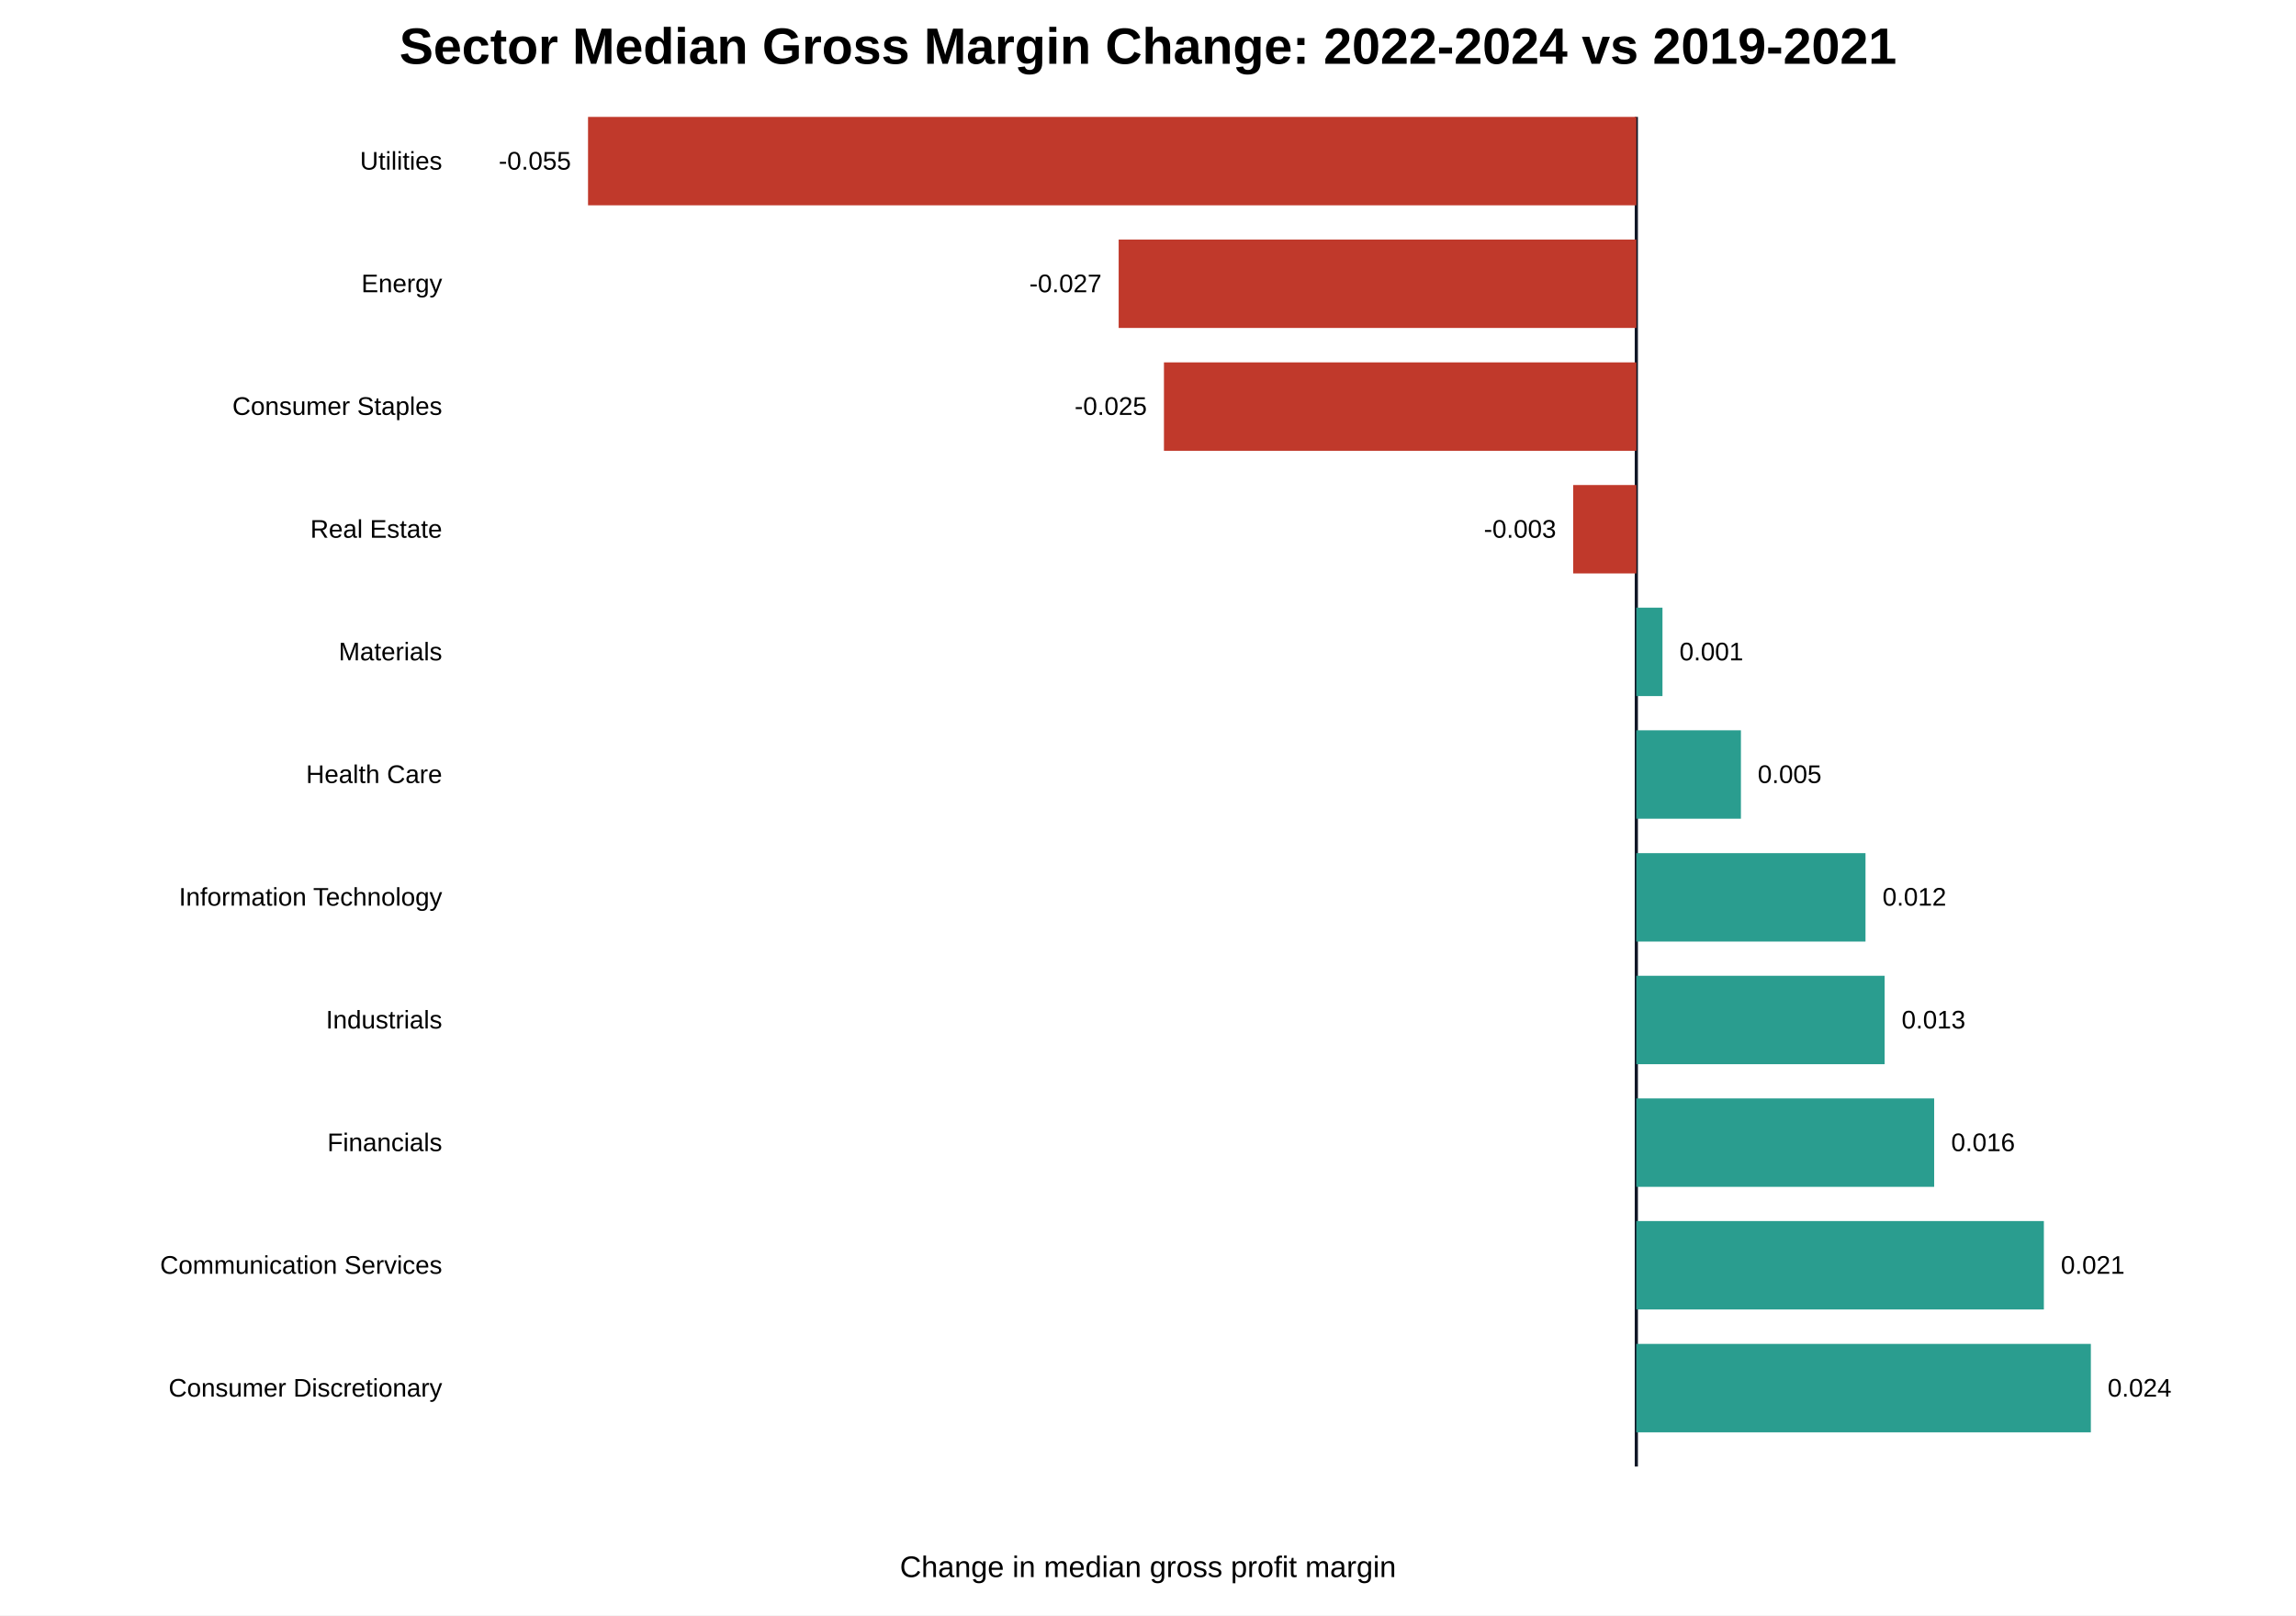
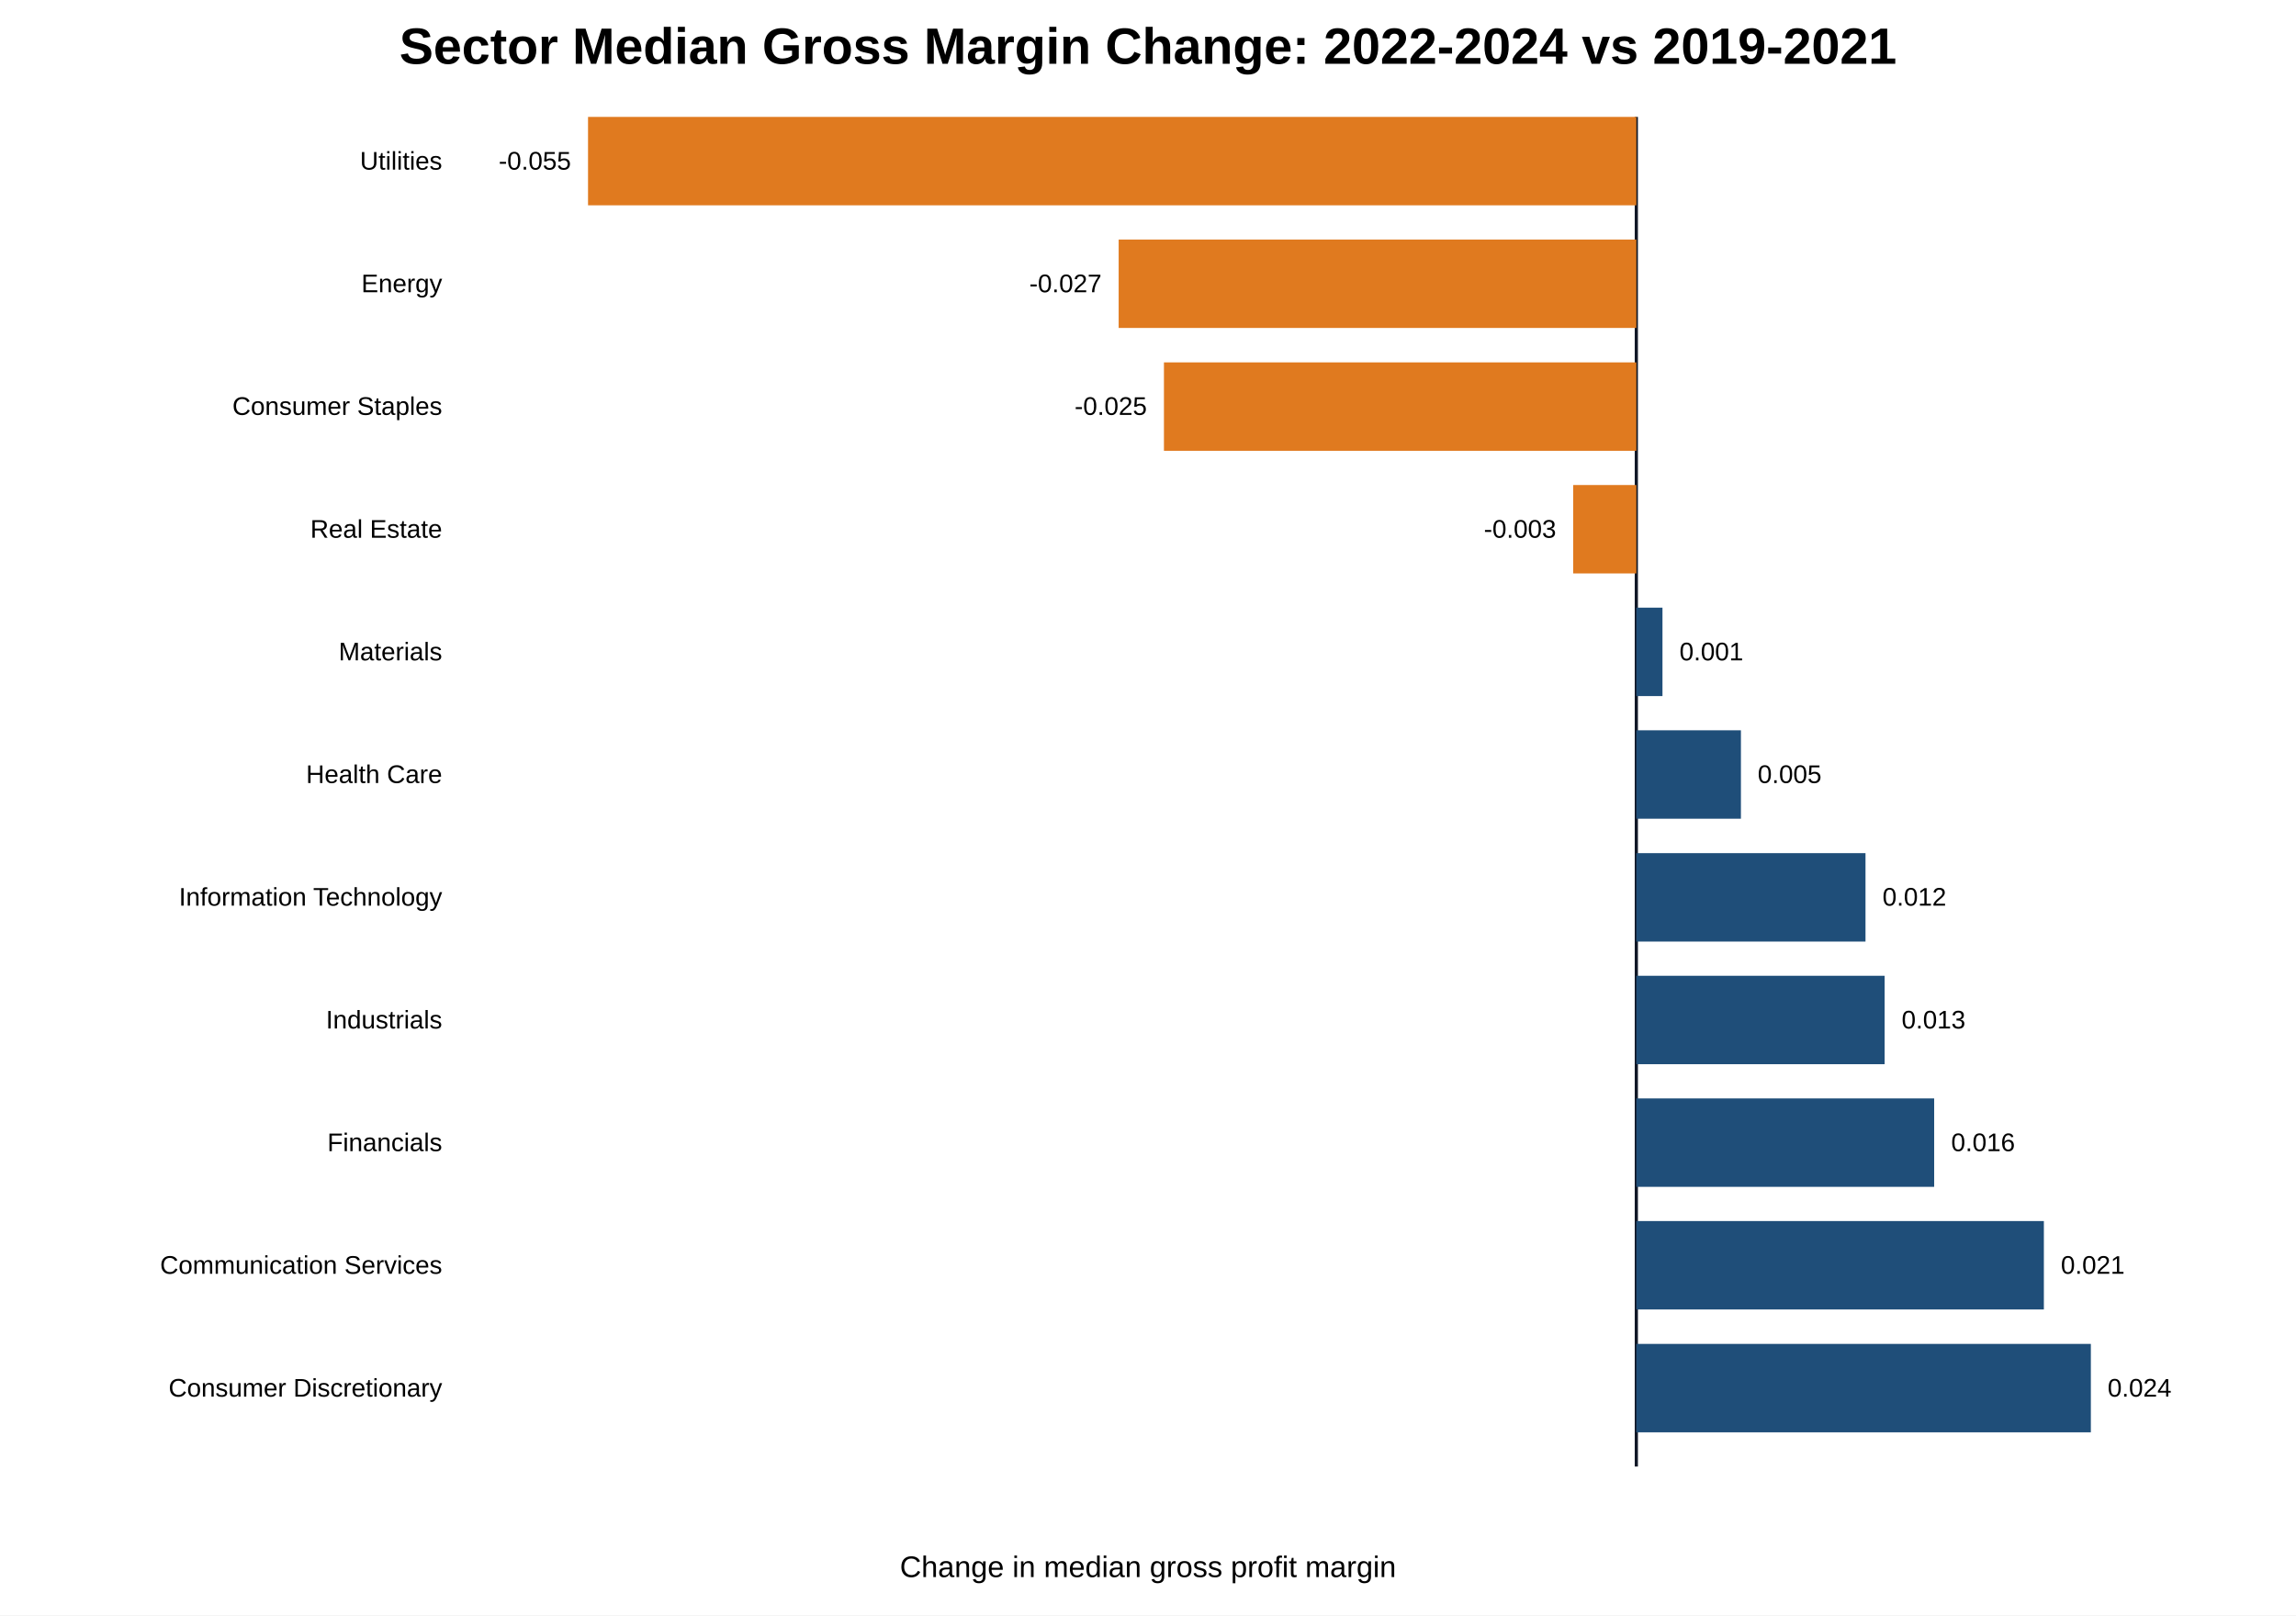
<svg xmlns="http://www.w3.org/2000/svg" width="1080" height="760" viewBox="0 0 1080 760">
  <rect width="100%" height="100%" fill="white" />
  <text x="540.0" y="30" text-anchor="middle" font-family="Arial" font-size="24" font-weight="bold">Sector Median Gross Margin Change: 2022-2024 vs 2019-2021</text>
  <line x1="769.7" y1="55" x2="769.7" y2="690" stroke="#111827" stroke-width="1.5" />
-   <rect x="276.6" y="55.0" width="493.1" height="41.6" fill="#c0392b" />
+   <rect x="276.6" y="55.0" width="493.1" height="41.6" fill="#e07a1f" />
  <text x="208" y="79.8" text-anchor="end" font-family="Arial" font-size="12">Utilities</text>
  <text x="268.6" y="79.8" text-anchor="end" font-family="Arial" font-size="12">-0.055</text>
-   <rect x="526.2" y="112.7" width="243.5" height="41.6" fill="#c0392b" />
+   <rect x="526.2" y="112.7" width="243.5" height="41.6" fill="#e07a1f" />
  <text x="208" y="137.5" text-anchor="end" font-family="Arial" font-size="12">Energy</text>
  <text x="518.2" y="137.5" text-anchor="end" font-family="Arial" font-size="12">-0.027</text>
-   <rect x="547.5" y="170.5" width="222.2" height="41.6" fill="#c0392b" />
+   <rect x="547.5" y="170.5" width="222.2" height="41.6" fill="#e07a1f" />
  <text x="208" y="195.2" text-anchor="end" font-family="Arial" font-size="12">Consumer Staples</text>
  <text x="539.5" y="195.2" text-anchor="end" font-family="Arial" font-size="12">-0.025</text>
-   <rect x="740.0" y="228.2" width="29.7" height="41.6" fill="#c0392b" />
+   <rect x="740.0" y="228.2" width="29.7" height="41.6" fill="#e07a1f" />
  <text x="208" y="253.0" text-anchor="end" font-family="Arial" font-size="12">Real Estate</text>
  <text x="732.0" y="253.0" text-anchor="end" font-family="Arial" font-size="12">-0.003</text>
-   <rect x="769.7" y="285.9" width="12.3" height="41.6" fill="#2a9d8f" />
+   <rect x="769.7" y="285.9" width="12.3" height="41.6" fill="#1f4e79" />
  <text x="208" y="310.7" text-anchor="end" font-family="Arial" font-size="12">Materials</text>
  <text x="790.0" y="310.7" text-anchor="start" font-family="Arial" font-size="12">0.001</text>
-   <rect x="769.7" y="343.6" width="49.2" height="41.6" fill="#2a9d8f" />
+   <rect x="769.7" y="343.6" width="49.2" height="41.6" fill="#1f4e79" />
  <text x="208" y="368.4" text-anchor="end" font-family="Arial" font-size="12">Health Care</text>
  <text x="826.8" y="368.4" text-anchor="start" font-family="Arial" font-size="12">0.005</text>
-   <rect x="769.7" y="401.4" width="107.8" height="41.6" fill="#2a9d8f" />
+   <rect x="769.7" y="401.4" width="107.8" height="41.6" fill="#1f4e79" />
  <text x="208" y="426.1" text-anchor="end" font-family="Arial" font-size="12">Information Technology</text>
  <text x="885.5" y="426.1" text-anchor="start" font-family="Arial" font-size="12">0.012</text>
-   <rect x="769.7" y="459.1" width="116.8" height="41.6" fill="#2a9d8f" />
+   <rect x="769.7" y="459.1" width="116.8" height="41.6" fill="#1f4e79" />
  <text x="208" y="483.9" text-anchor="end" font-family="Arial" font-size="12">Industrials</text>
  <text x="894.5" y="483.9" text-anchor="start" font-family="Arial" font-size="12">0.013</text>
-   <rect x="769.7" y="516.8" width="140.1" height="41.6" fill="#2a9d8f" />
+   <rect x="769.7" y="516.8" width="140.1" height="41.6" fill="#1f4e79" />
  <text x="208" y="541.6" text-anchor="end" font-family="Arial" font-size="12">Financials</text>
  <text x="917.8" y="541.6" text-anchor="start" font-family="Arial" font-size="12">0.016</text>
-   <rect x="769.7" y="574.5" width="191.7" height="41.6" fill="#2a9d8f" />
+   <rect x="769.7" y="574.5" width="191.7" height="41.6" fill="#1f4e79" />
  <text x="208" y="599.3" text-anchor="end" font-family="Arial" font-size="12">Communication Services</text>
  <text x="969.4" y="599.3" text-anchor="start" font-family="Arial" font-size="12">0.021</text>
-   <rect x="769.7" y="632.3" width="213.8" height="41.6" fill="#2a9d8f" />
+   <rect x="769.7" y="632.3" width="213.8" height="41.6" fill="#1f4e79" />
  <text x="208" y="657.1" text-anchor="end" font-family="Arial" font-size="12">Consumer Discretionary</text>
  <text x="991.4" y="657.1" text-anchor="start" font-family="Arial" font-size="12">0.024</text>
  <text x="540.0" y="742" text-anchor="middle" font-family="Arial" font-size="14">Change in median gross profit margin</text>
</svg>
